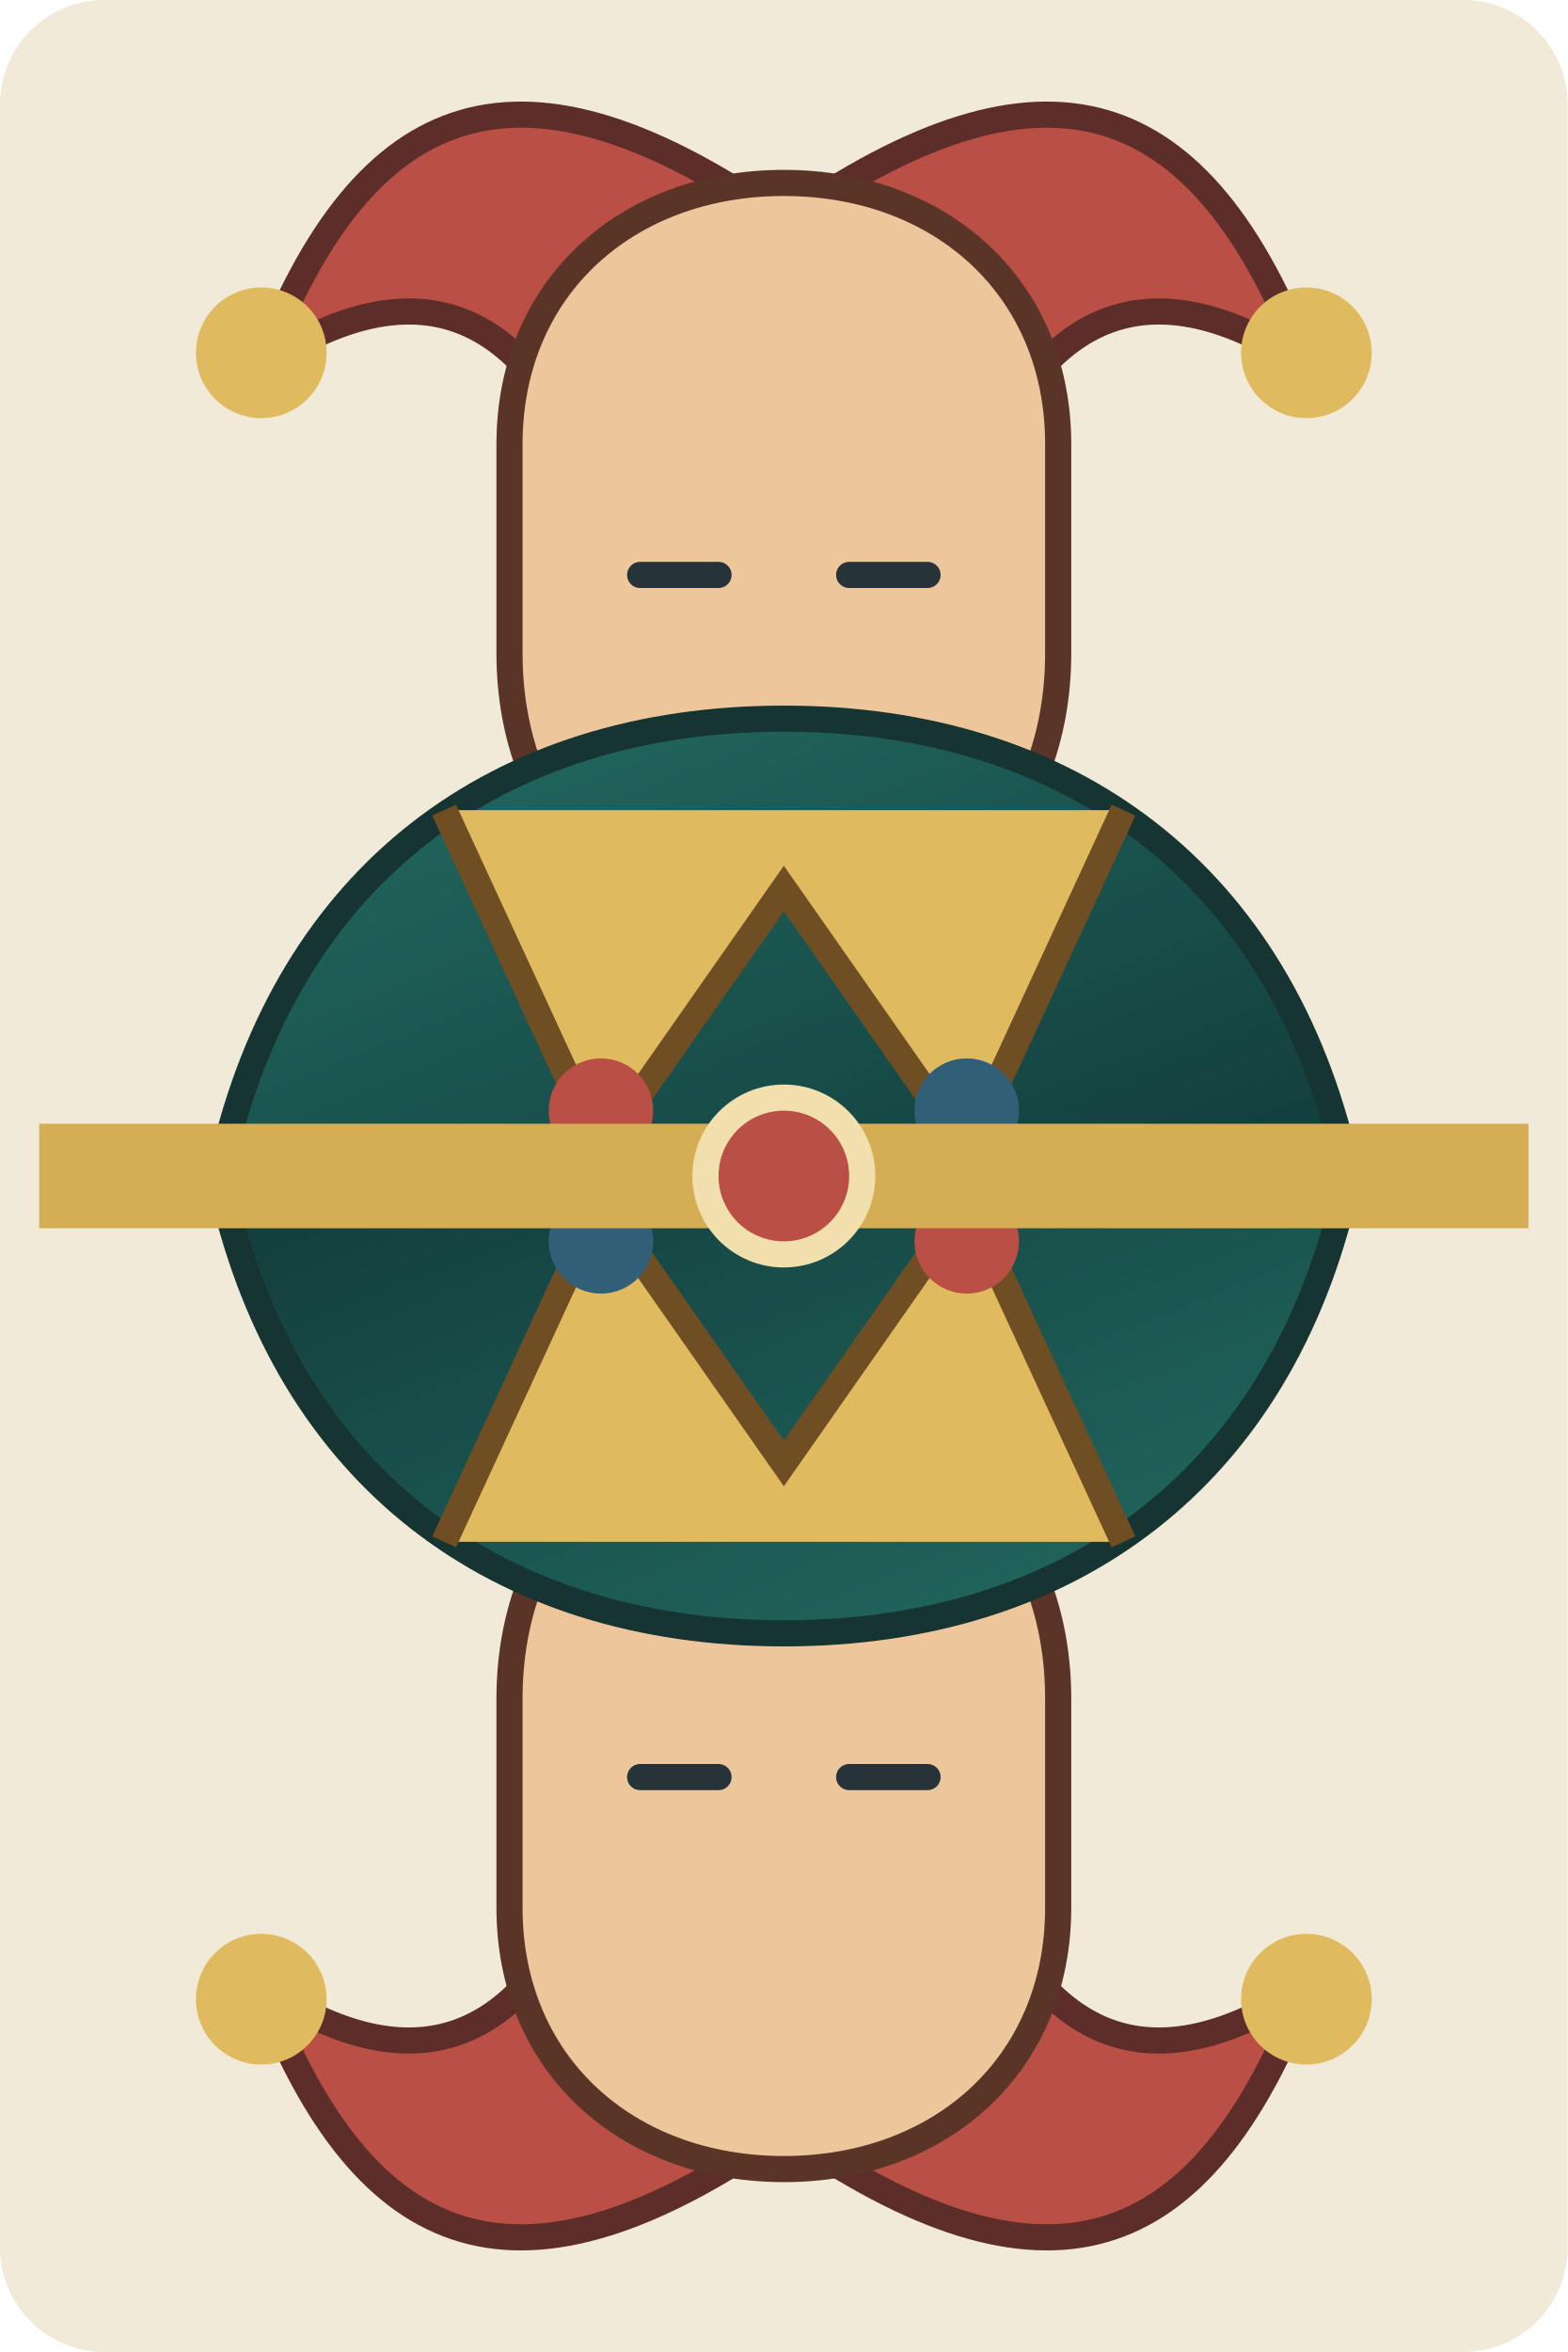
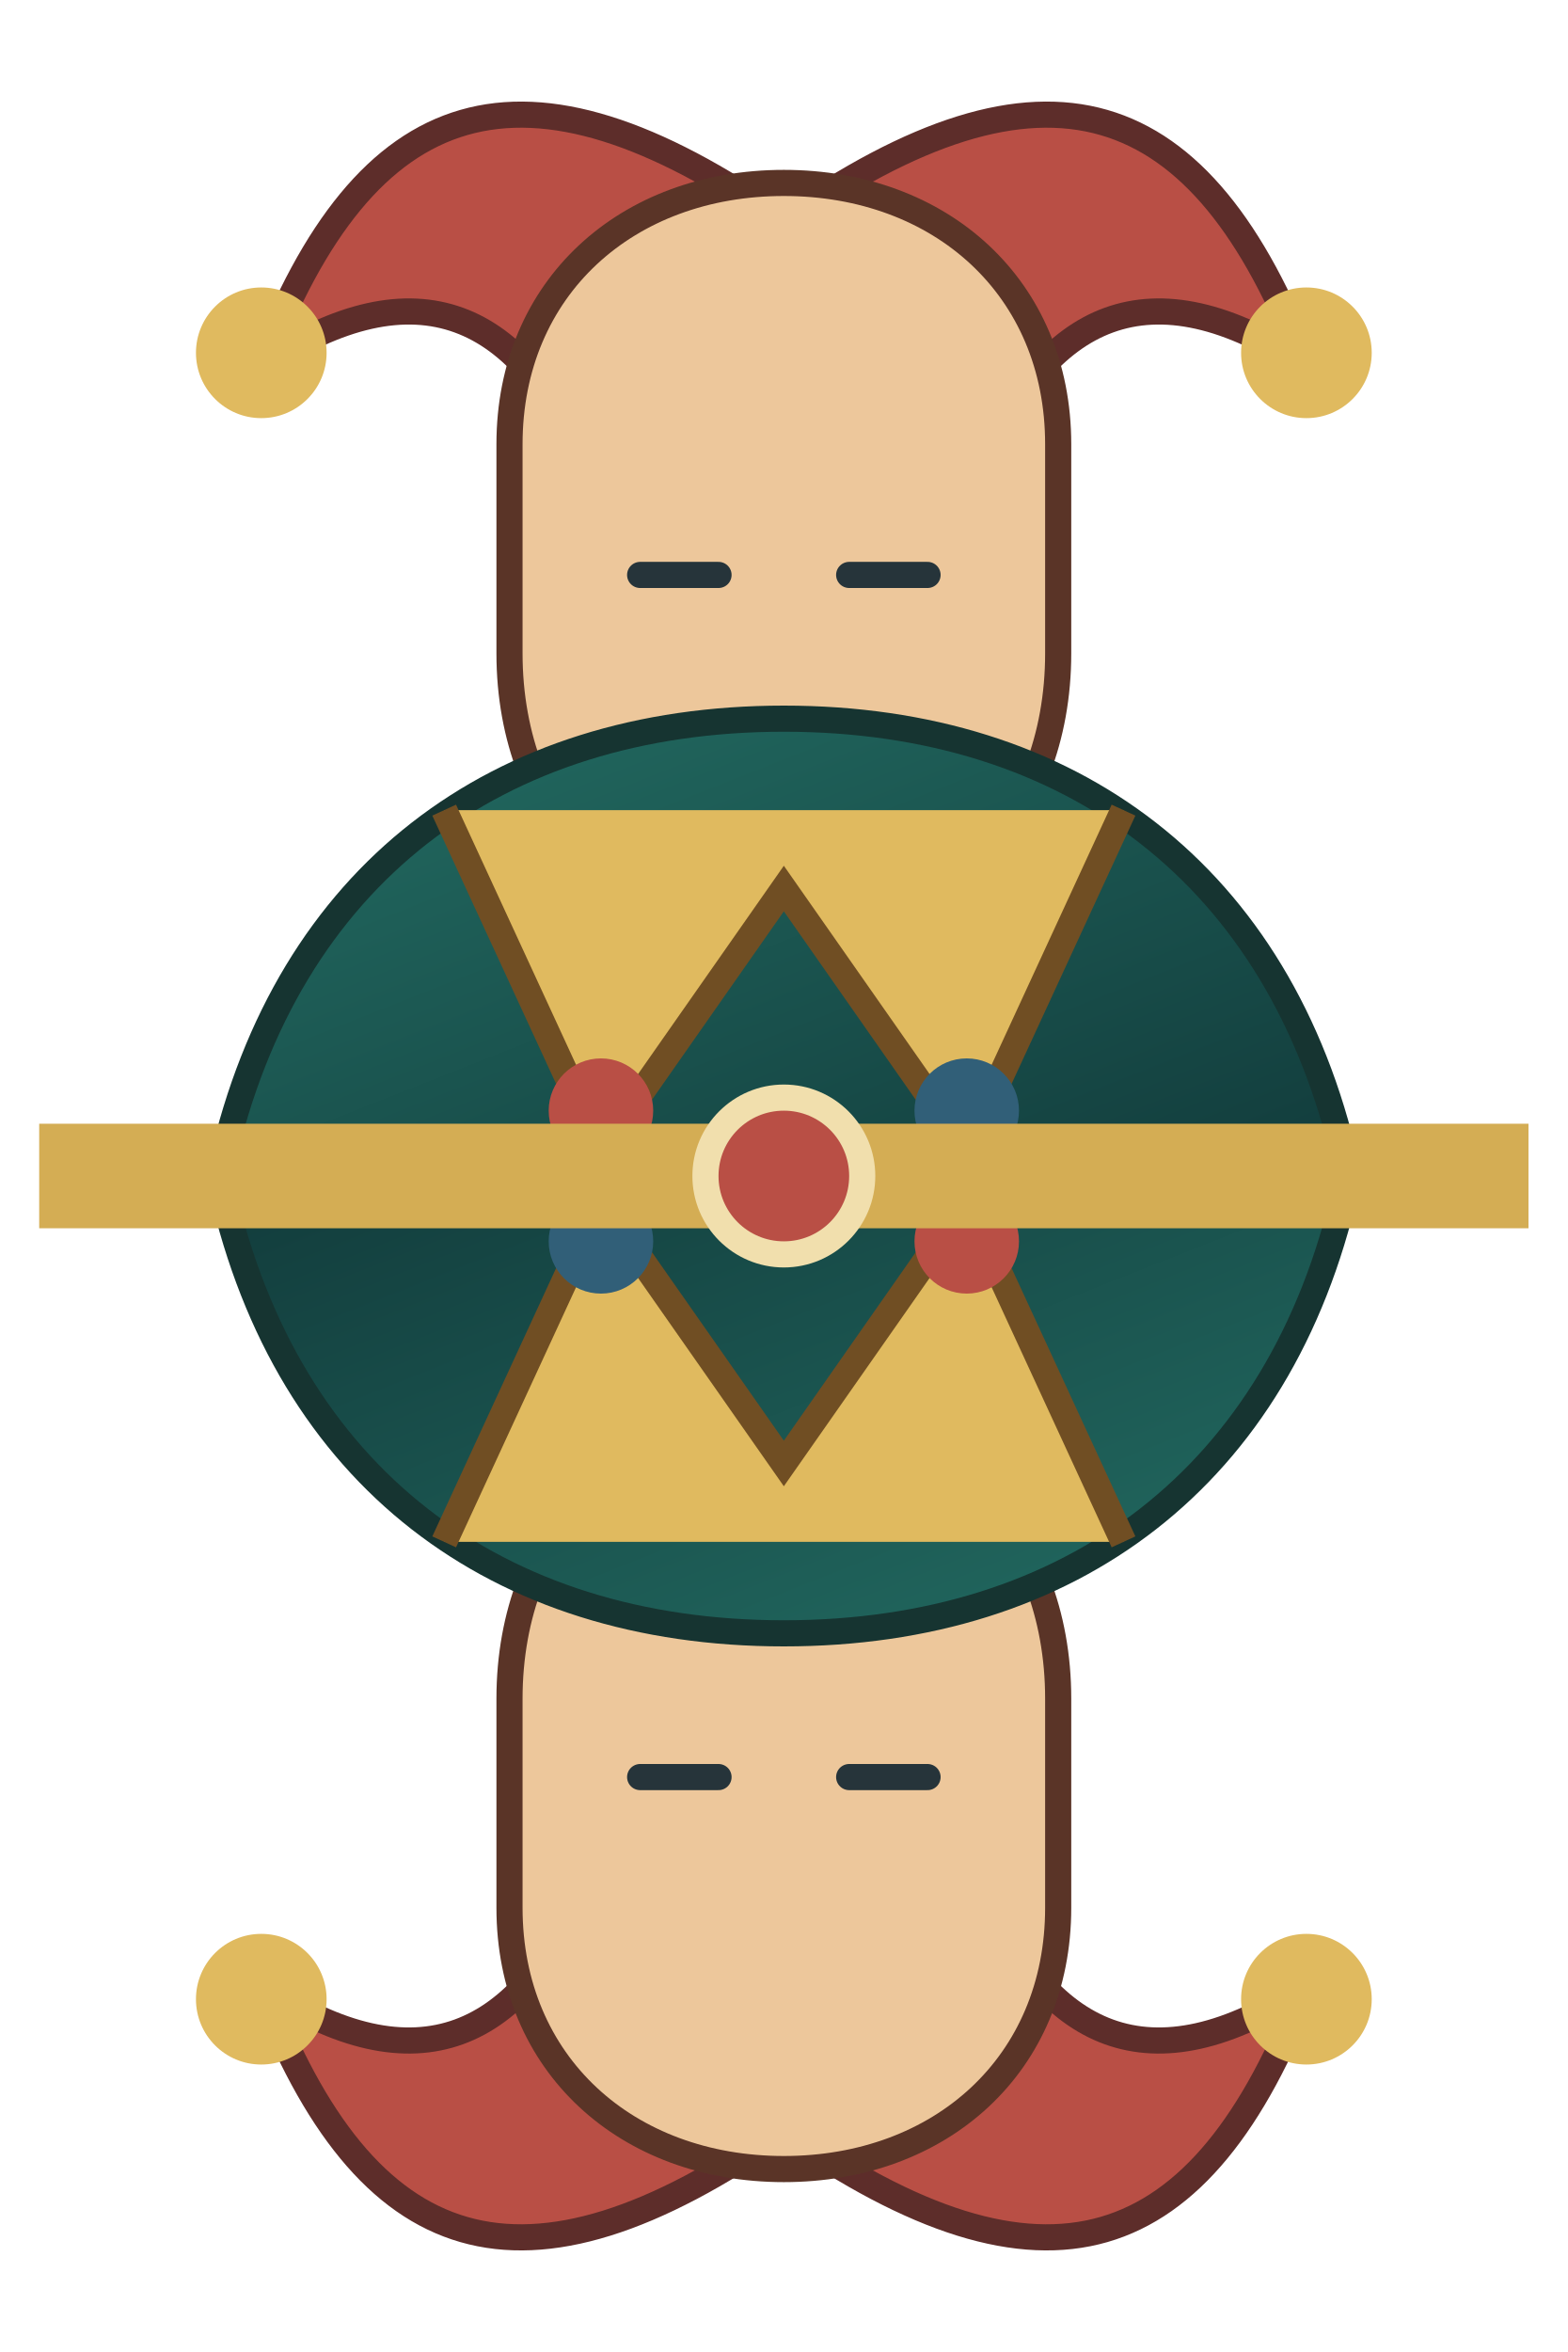
<svg xmlns="http://www.w3.org/2000/svg" viewBox="0 0 120 180">
  <defs>
    <linearGradient id="joker-coat" x1="0" y1="0" x2="1" y2="1">
      <stop stop-color="#236d63" />
      <stop offset="1" stop-color="#123c3c" />
    </linearGradient>
    <g id="joker-half">
      <path d="M20 28c8-21 20-25 40-11 20-14 32-10 40 11-12-8-20-4-25 8-8-9-22-9-30 0-5-12-13-16-25-8Z" fill="#b94f45" stroke="#5d2d2a" stroke-width="2" />
      <circle cx="20" cy="27" r="5" fill="#e0ba5f" />
      <circle cx="100" cy="27" r="5" fill="#e0ba5f" />
      <path d="M39 34c0-12 9-20 21-20s21 8 21 20v16c0 13-9 22-21 22s-21-9-21-22Z" fill="#edc79b" stroke="#5a3427" stroke-width="2" />
      <path d="M49 44h6m10 0h6" stroke="#26343a" stroke-width="2" stroke-linecap="round" />
      <path d="M53 57c5 5 10 5 15 0" fill="none" stroke="#ac4b45" stroke-width="2" stroke-linecap="round" />
      <path d="M17 89c5-22 21-34 43-34s38 12 43 34Z" fill="url(#joker-coat)" stroke="#163431" stroke-width="2" />
      <path d="m34 62 12 26 14-20 14 20 12-26" fill="#e0ba5f" stroke="#704e23" stroke-width="2" />
      <circle cx="46" cy="85" r="4" fill="#b94f45" />
      <circle cx="74" cy="85" r="4" fill="#315f78" />
    </g>
  </defs>
-   <rect width="120" height="180" rx="8" fill="#f1ead8" />
  <use href="#joker-half" />
  <use href="#joker-half" transform="rotate(180 60 90)" />
  <path d="M3 86h114v8H3Z" fill="#d4ad54" />
  <circle cx="60" cy="90" r="6" fill="#b94f45" stroke="#f1dfad" stroke-width="2" />
</svg>
